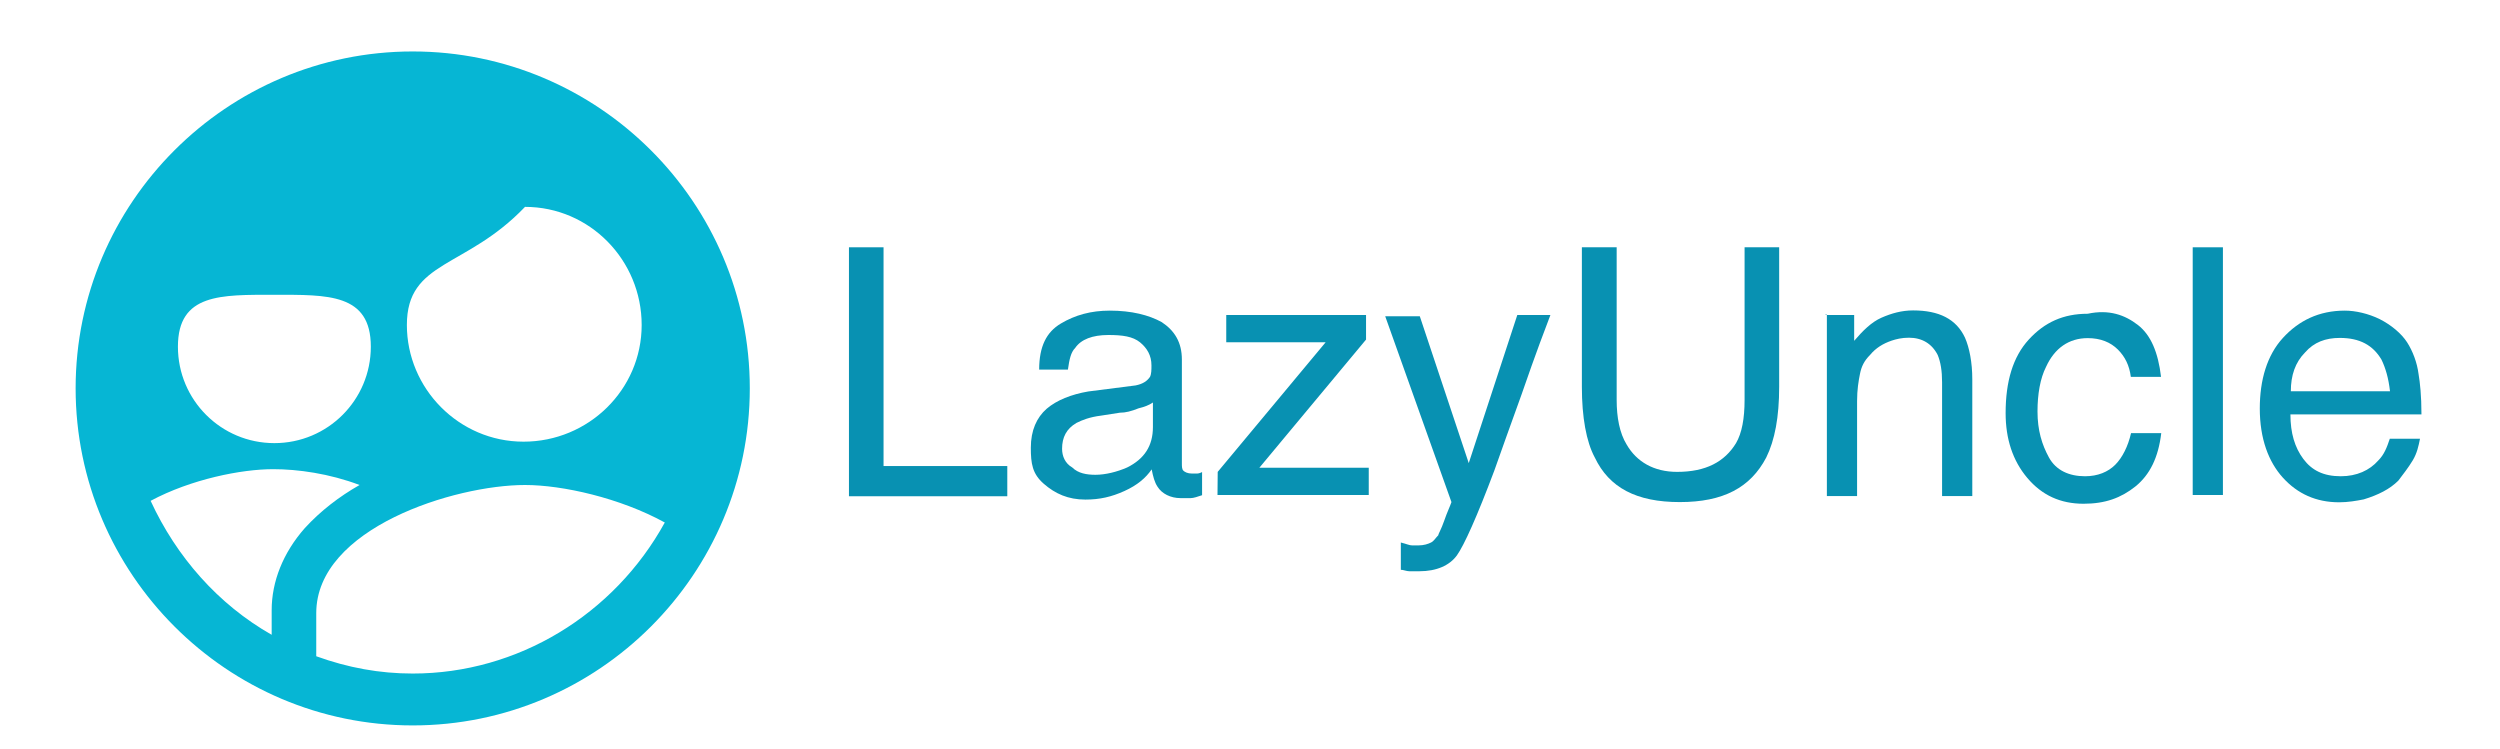
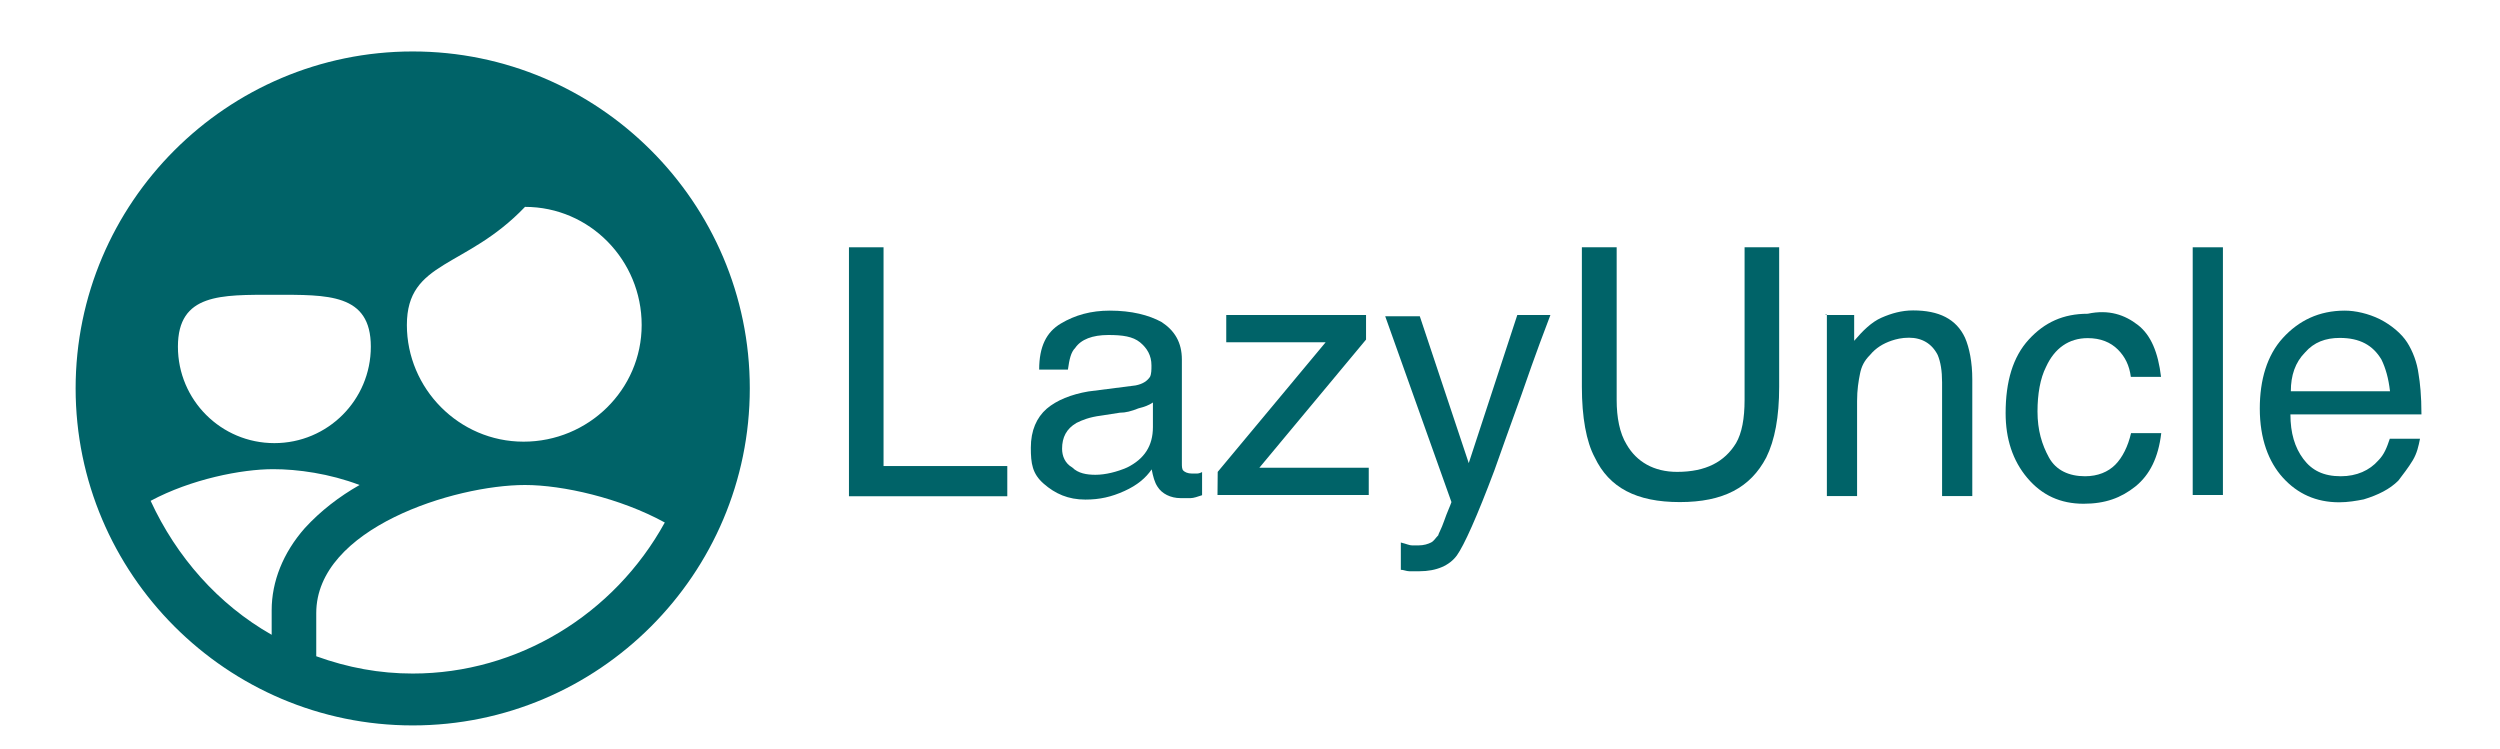
- <svg xmlns="http://www.w3.org/2000/svg" id="Layer_1" x="0" y="0" version="1.1" viewBox="0 0 1200 359.5" xml:space="preserve" style="enable-background:new 0 0 1200 359.5">
-   <style type="text/css">.st0{fill:#06b6d4}.st1{enable-background:new}.st2{fill:#0891b2}</style>
-   <g>
-     <g id="svg_5">
-       <path id="svg_4" d="M198.1,24.7c-89.2,0-161.8,72.6-161.8,161.7s72.6,161.8,161.8,161.8s161.8-72.6,161.8-161.8 S287.2,24.7,198.1,24.7z M252,99.3c31.1,0,56,25.6,56,56.7s-25.6,56-56.7,56s-56-25.6-56-56C195.3,124.9,223.6,129.1,252,99.3 L252,99.3z M131.7,141.5c25.6,0,46.3-0.7,46.3,24.9s-20.7,46.3-46.3,46.3S85.4,192,85.4,166.4S106.1,141.5,131.7,141.5 L131.7,141.5z M72.3,240.4c19.4-10.4,43.6-15.2,58.8-15.2c11.8,0,27,2.1,41.5,7.6c-9.7,5.5-18.7,12.4-26.3,20.7 c-10.4,11.8-15.9,25.6-15.9,39.4v11.8C104.7,290.1,84.7,267.3,72.3,240.4L72.3,240.4z M198.1,323.3c-15.9,0-31.1-2.8-46.3-8.3 v-20.7c0-40.8,66.4-61.5,100.2-61.5c18,0,45.6,6.2,67.1,18C294.8,295,248.5,323.3,198.1,323.3L198.1,323.3z" class="st0" />
-     </g>
-     <g class="st1">
-       <path d="M408.2,118.7h15.9v105h59.4v14.5h-76V118.7H408.2z" class="st2" />
-       <path d="M545.1,185c3.5-0.7,5.5-2.1,6.9-4.1c0.7-1.4,0.7-3.5,0.7-5.5c0-4.8-2.1-8.3-5.5-11.1 c-3.5-2.8-8.3-3.5-15.2-3.5c-7.6,0-13.1,2.1-15.9,6.2c-2.1,2.1-2.8,5.5-3.5,10.4h-13.8c0-11.1,3.5-18,10.4-22.1s14.5-6.2,23.5-6.2 c10.4,0,18.7,2.1,24.9,5.5c6.2,4.1,9.7,9.7,9.7,18v49.8c0,1.4,0,2.8,0.7,3.5s2.1,1.4,4.1,1.4c0.7,0,1.4,0,2.1,0 c0.7,0,1.4,0,2.8-0.7v11.1c-2.1,0.7-4.1,1.4-5.5,1.4s-2.8,0-4.8,0c-4.8,0-9-2.1-11.1-5.5c-1.4-2.1-2.1-4.8-2.8-8.3 c-2.8,4.1-6.9,7.6-13.1,10.4c-6.2,2.8-11.8,4.1-18.7,4.1c-8.3,0-14.5-2.8-20-7.6s-6.2-9.7-6.2-17.3c0-8.3,2.8-14.5,7.6-18.7 c4.8-4.1,11.8-6.9,20-8.3L545.1,185z M514.7,224.4c2.8,2.8,6.9,3.5,11.1,3.5c4.8,0,10.4-1.4,15.2-3.5c8.3-4.1,12.4-10.4,12.4-19.4 v-11.8c-2.1,1.4-4.1,2.1-6.9,2.8c-3.5,1.4-6.2,2.1-9,2.1l-9,1.4c-5.5,0.7-9,2.1-11.8,3.5c-4.8,2.8-6.9,6.9-6.9,12.4 C509.8,218.9,511.2,222.4,514.7,224.4z" class="st2" />
-       <path d="M584.5,226.5l51.8-62.2h-47.7v-13.1h67.1V163l-51.2,61.5H657v13.1h-72.6L584.5,226.5L584.5,226.5z" class="st2" />
-       <path d="M728.3,151.2h15.9c-2.1,5.5-6.9,18-13.8,38c-5.5,15.2-9.7,27-13.1,36.6c-8.3,22.1-14.5,35.9-18,40.8 c-3.5,4.8-9.7,7.6-18,7.6c-2.1,0-3.5,0-4.8,0c-1.4,0-2.8-0.7-4.1-0.7v-13.1c2.8,0.7,4.1,1.4,5.5,1.4s2.1,0,2.8,0 c2.8,0,4.8-0.7,6.2-1.4c1.4-0.7,2.1-2.1,3.5-3.5c0-0.7,1.4-2.8,2.8-6.9c1.4-4.1,2.8-6.9,3.5-9l-31.8-89.2h16.6l23.5,70.5 L728.3,151.2z" class="st2" />
-       <path d="M776,118.7V192c0,8.3,1.4,15.9,4.8,21.4c4.8,8.3,13.1,13.1,24.2,13.1c13.8,0,22.8-4.8,28.3-13.8 c2.8-4.8,4.1-11.8,4.1-20.7v-73.3H854v67c0,14.5-2.1,25.6-6.2,33.9c-7.6,14.5-20.7,21.4-41.5,21.4s-33.9-6.9-40.8-21.4 c-4.1-7.6-6.2-19.4-6.2-33.9v-67L776,118.7L776,118.7z" class="st2" />
-       <path d="M876.2,151.2H890v12.4c4.1-4.8,8.3-9,13.1-11.1s9.7-3.5,15.2-3.5c12.4,0,20.7,4.1,24.9,13.1 c2.1,4.8,3.5,11.8,3.5,20v56h-14.5v-54.6c0-5.5-0.7-9.7-2.1-13.1c-2.8-5.5-7.6-8.3-13.8-8.3c-3.5,0-6.2,0.7-8.3,1.4 c-4.1,1.4-7.6,3.5-10.4,6.9c-2.8,2.8-4.1,5.5-4.8,9s-1.4,7.6-1.4,13.1v45.6h-14.5V151h-0.7V151.2z" class="st2" />
-       <path d="M1026.2,156c6.2,4.8,9.7,13.1,11.1,24.9h-14.5c-0.7-5.5-2.8-9.7-6.2-13.1c-3.5-3.5-8.3-5.5-14.5-5.5 c-9,0-15.9,4.8-20,13.8c-2.8,5.5-4.1,13.1-4.1,21.4c0,9,2.1,15.9,5.5,22.1s9.7,9,17.3,9c6.2,0,11.1-2.1,14.5-5.5 c3.5-3.5,6.2-9,7.6-15.2h14.5c-1.4,11.8-5.5,20-12.4,25.6c-6.9,5.5-14.5,8.3-24.9,8.3c-11.1,0-20-4.1-27-12.4 s-10.4-18.7-10.4-31.1c0-15.2,3.5-27,11.1-35.3s16.6-12.4,28.3-12.4C1012.4,148.4,1020,151.2,1026.2,156z" class="st2" />
-       <path d="M1052.5,118.7h14.5v118.9h-14.5V118.7z" class="st2" />
-       <path d="M1142.3,153.2c5.5,2.8,10.4,6.9,13.1,11.1s4.8,9.7,5.5,15.2c0.7,4.1,1.4,10.4,1.4,19.4h-62.9 c0,9,2.1,15.9,6.2,21.4s9.7,8.3,18,8.3c7.6,0,13.8-2.8,18-7.6c2.8-2.8,4.1-6.2,5.5-10.4h14.5c-0.7,3.5-1.4,6.9-3.5,10.4 s-4.8,6.9-6.9,9.7c-4.1,4.1-9.7,6.9-16.6,9c-3.5,0.7-7.6,1.4-11.8,1.4c-11.1,0-20-4.1-27-11.8c-6.9-7.6-11.1-18.7-11.1-33.2 c0-13.8,3.5-25.6,11.1-33.9s17.3-13.1,29.7-13.1C1130.6,149.1,1136.8,150.5,1142.3,153.2z M1147.2,187.8 c-0.7-6.2-2.1-11.1-4.1-15.2c-4.1-6.9-10.4-10.4-20-10.4c-6.9,0-12.4,2.1-16.6,6.9c-4.8,4.8-6.9,11.1-6.9,18.7H1147.2z" class="st2" />
+ <svg xmlns="http://www.w3.org/2000/svg" enable-background="new 0 0 1200 359.5" viewBox="0 0 1200 359.5">
+   <g fill="#006368">
+     <path d="m198.1 24.7c-89.2 0-161.8 72.6-161.8 161.7s72.6 161.8 161.8 161.8 161.8-72.6 161.8-161.8-72.7-161.7-161.8-161.7zm53.9 74.6c31.1 0 56 25.6 56 56.7s-25.6 56-56.7 56-56-25.6-56-56c0-31.1 28.3-26.9 56.7-56.7zm-120.3 42.2c25.6 0 46.3-.7 46.3 24.9s-20.7 46.3-46.3 46.3-46.3-20.7-46.3-46.3 20.7-24.9 46.3-24.9zm-59.4 98.9c19.4-10.4 43.6-15.2 58.8-15.2 11.8 0 27 2.1 41.5 7.6-9.7 5.5-18.7 12.4-26.3 20.7-10.4 11.8-15.9 25.6-15.9 39.4v11.8c-25.7-14.6-45.7-37.4-58.1-64.3zm125.8 82.9c-15.9 0-31.1-2.8-46.3-8.3v-20.7c0-40.8 66.4-61.5 100.2-61.5 18 0 45.6 6.2 67.1 18-24.3 44.2-70.6 72.5-121 72.5z" />
+     <g enable-background="new">
+       <path d="m408.2 118.7h15.9v105h59.4v14.5h-76v-119.5z" />
+       <path d="m545.1 185c3.5-.7 5.5-2.1 6.9-4.1.7-1.4.7-3.5.7-5.5 0-4.8-2.1-8.3-5.5-11.1-3.5-2.8-8.3-3.5-15.2-3.5-7.6 0-13.1 2.1-15.9 6.2-2.1 2.1-2.8 5.5-3.5 10.4h-13.8c0-11.1 3.5-18 10.4-22.1s14.5-6.2 23.5-6.2c10.4 0 18.7 2.1 24.9 5.5 6.2 4.1 9.7 9.7 9.7 18v49.8c0 1.4 0 2.8.7 3.5s2.1 1.4 4.1 1.4h2.1c.7 0 1.4 0 2.8-.7v11.1c-2.1.7-4.1 1.4-5.5 1.4s-2.8 0-4.8 0c-4.8 0-9-2.1-11.1-5.5-1.4-2.1-2.1-4.8-2.8-8.3-2.8 4.1-6.9 7.6-13.1 10.4s-11.8 4.1-18.7 4.1c-8.3 0-14.5-2.8-20-7.6s-6.2-9.7-6.2-17.3c0-8.3 2.8-14.5 7.6-18.7 4.8-4.1 11.8-6.9 20-8.3zm-30.4 39.4c2.8 2.8 6.9 3.5 11.1 3.5 4.8 0 10.4-1.4 15.2-3.5 8.3-4.1 12.4-10.4 12.4-19.4v-11.8c-2.1 1.4-4.1 2.1-6.9 2.8-3.5 1.4-6.2 2.1-9 2.1l-9 1.4c-5.5.7-9 2.1-11.8 3.5-4.8 2.8-6.9 6.9-6.9 12.4-0 3.5 1.4 7 4.9 9z" />
+       <path d="m584.5 226.5 51.8-62.2h-47.7v-13.1h67.1v11.8l-51.2 61.5h52.5v13.1h-72.6z" />
+       <path d="m728.3 151.2h15.9c-2.1 5.5-6.9 18-13.8 38-5.5 15.2-9.7 27-13.1 36.6-8.3 22.1-14.5 35.9-18 40.8-3.5 4.8-9.7 7.6-18 7.6-2.1 0-3.5 0-4.8 0-1.4 0-2.8-.7-4.1-.7v-13.1c2.8.7 4.1 1.4 5.5 1.4s2.1 0 2.8 0c2.8 0 4.8-.7 6.2-1.4s2.1-2.1 3.5-3.5c0-.7 1.4-2.8 2.8-6.9s2.8-6.9 3.5-9l-31.8-89.2h16.6l23.5 70.5z" />
+       <path d="m776 118.7v73.3c0 8.3 1.4 15.9 4.8 21.4 4.8 8.3 13.1 13.1 24.2 13.1 13.8 0 22.8-4.8 28.3-13.8 2.8-4.8 4.1-11.8 4.1-20.7v-73.3h16.6v67c0 14.5-2.1 25.6-6.2 33.9-7.6 14.5-20.7 21.4-41.5 21.4s-33.9-6.9-40.8-21.4c-4.1-7.6-6.2-19.4-6.2-33.9v-67z" />
+       <path d="m876.2 151.2h13.8v12.4c4.1-4.8 8.3-9 13.1-11.1s9.7-3.5 15.2-3.5c12.4 0 20.7 4.1 24.9 13.1 2.1 4.8 3.5 11.8 3.5 20v56h-14.5v-54.6c0-5.5-.7-9.7-2.1-13.1-2.8-5.5-7.6-8.3-13.8-8.3-3.5 0-6.2.7-8.3 1.4-4.1 1.4-7.6 3.5-10.4 6.9-2.8 2.8-4.1 5.5-4.8 9s-1.4 7.6-1.4 13.1v45.6h-14.5v-87.1h-.7z" />
+       <path d="m1026.2 156c6.2 4.8 9.7 13.1 11.1 24.9h-14.5c-.7-5.5-2.8-9.7-6.2-13.1-3.5-3.5-8.3-5.5-14.5-5.5-9 0-15.9 4.8-20 13.8-2.8 5.5-4.1 13.1-4.1 21.4 0 9 2.1 15.9 5.5 22.1s9.7 9 17.3 9c6.2 0 11.1-2.1 14.5-5.5 3.5-3.5 6.2-9 7.6-15.2h14.5c-1.4 11.8-5.5 20-12.4 25.6-6.9 5.5-14.5 8.3-24.9 8.3-11.1 0-20-4.1-27-12.4s-10.4-18.7-10.4-31.1c0-15.2 3.5-27 11.1-35.3s16.6-12.4 28.3-12.4c10.3-2.2 17.9.6 24.1 5.4z" />
+       <path d="m1052.5 118.7h14.5v118.9h-14.5z" />
+       <path d="m1142.3 153.2c5.5 2.8 10.4 6.9 13.1 11.1s4.8 9.7 5.5 15.2c.7 4.1 1.4 10.4 1.4 19.4h-62.9c0 9 2.1 15.9 6.2 21.4s9.7 8.3 18 8.3c7.6 0 13.8-2.8 18-7.6 2.8-2.8 4.1-6.2 5.5-10.4h14.5c-.7 3.5-1.4 6.9-3.5 10.4s-4.8 6.9-6.9 9.7c-4.1 4.1-9.7 6.9-16.6 9-3.5.7-7.6 1.4-11.8 1.4-11.1 0-20-4.1-27-11.8-6.9-7.6-11.1-18.7-11.1-33.2 0-13.8 3.5-25.6 11.1-33.9s17.3-13.1 29.7-13.1c5.1 0 11.3 1.4 16.8 4.1zm4.9 34.6c-.7-6.2-2.1-11.1-4.1-15.2-4.1-6.9-10.4-10.4-20-10.4-6.9 0-12.4 2.1-16.6 6.9-4.8 4.8-6.9 11.1-6.9 18.7z" />
    </g>
  </g>
</svg>
